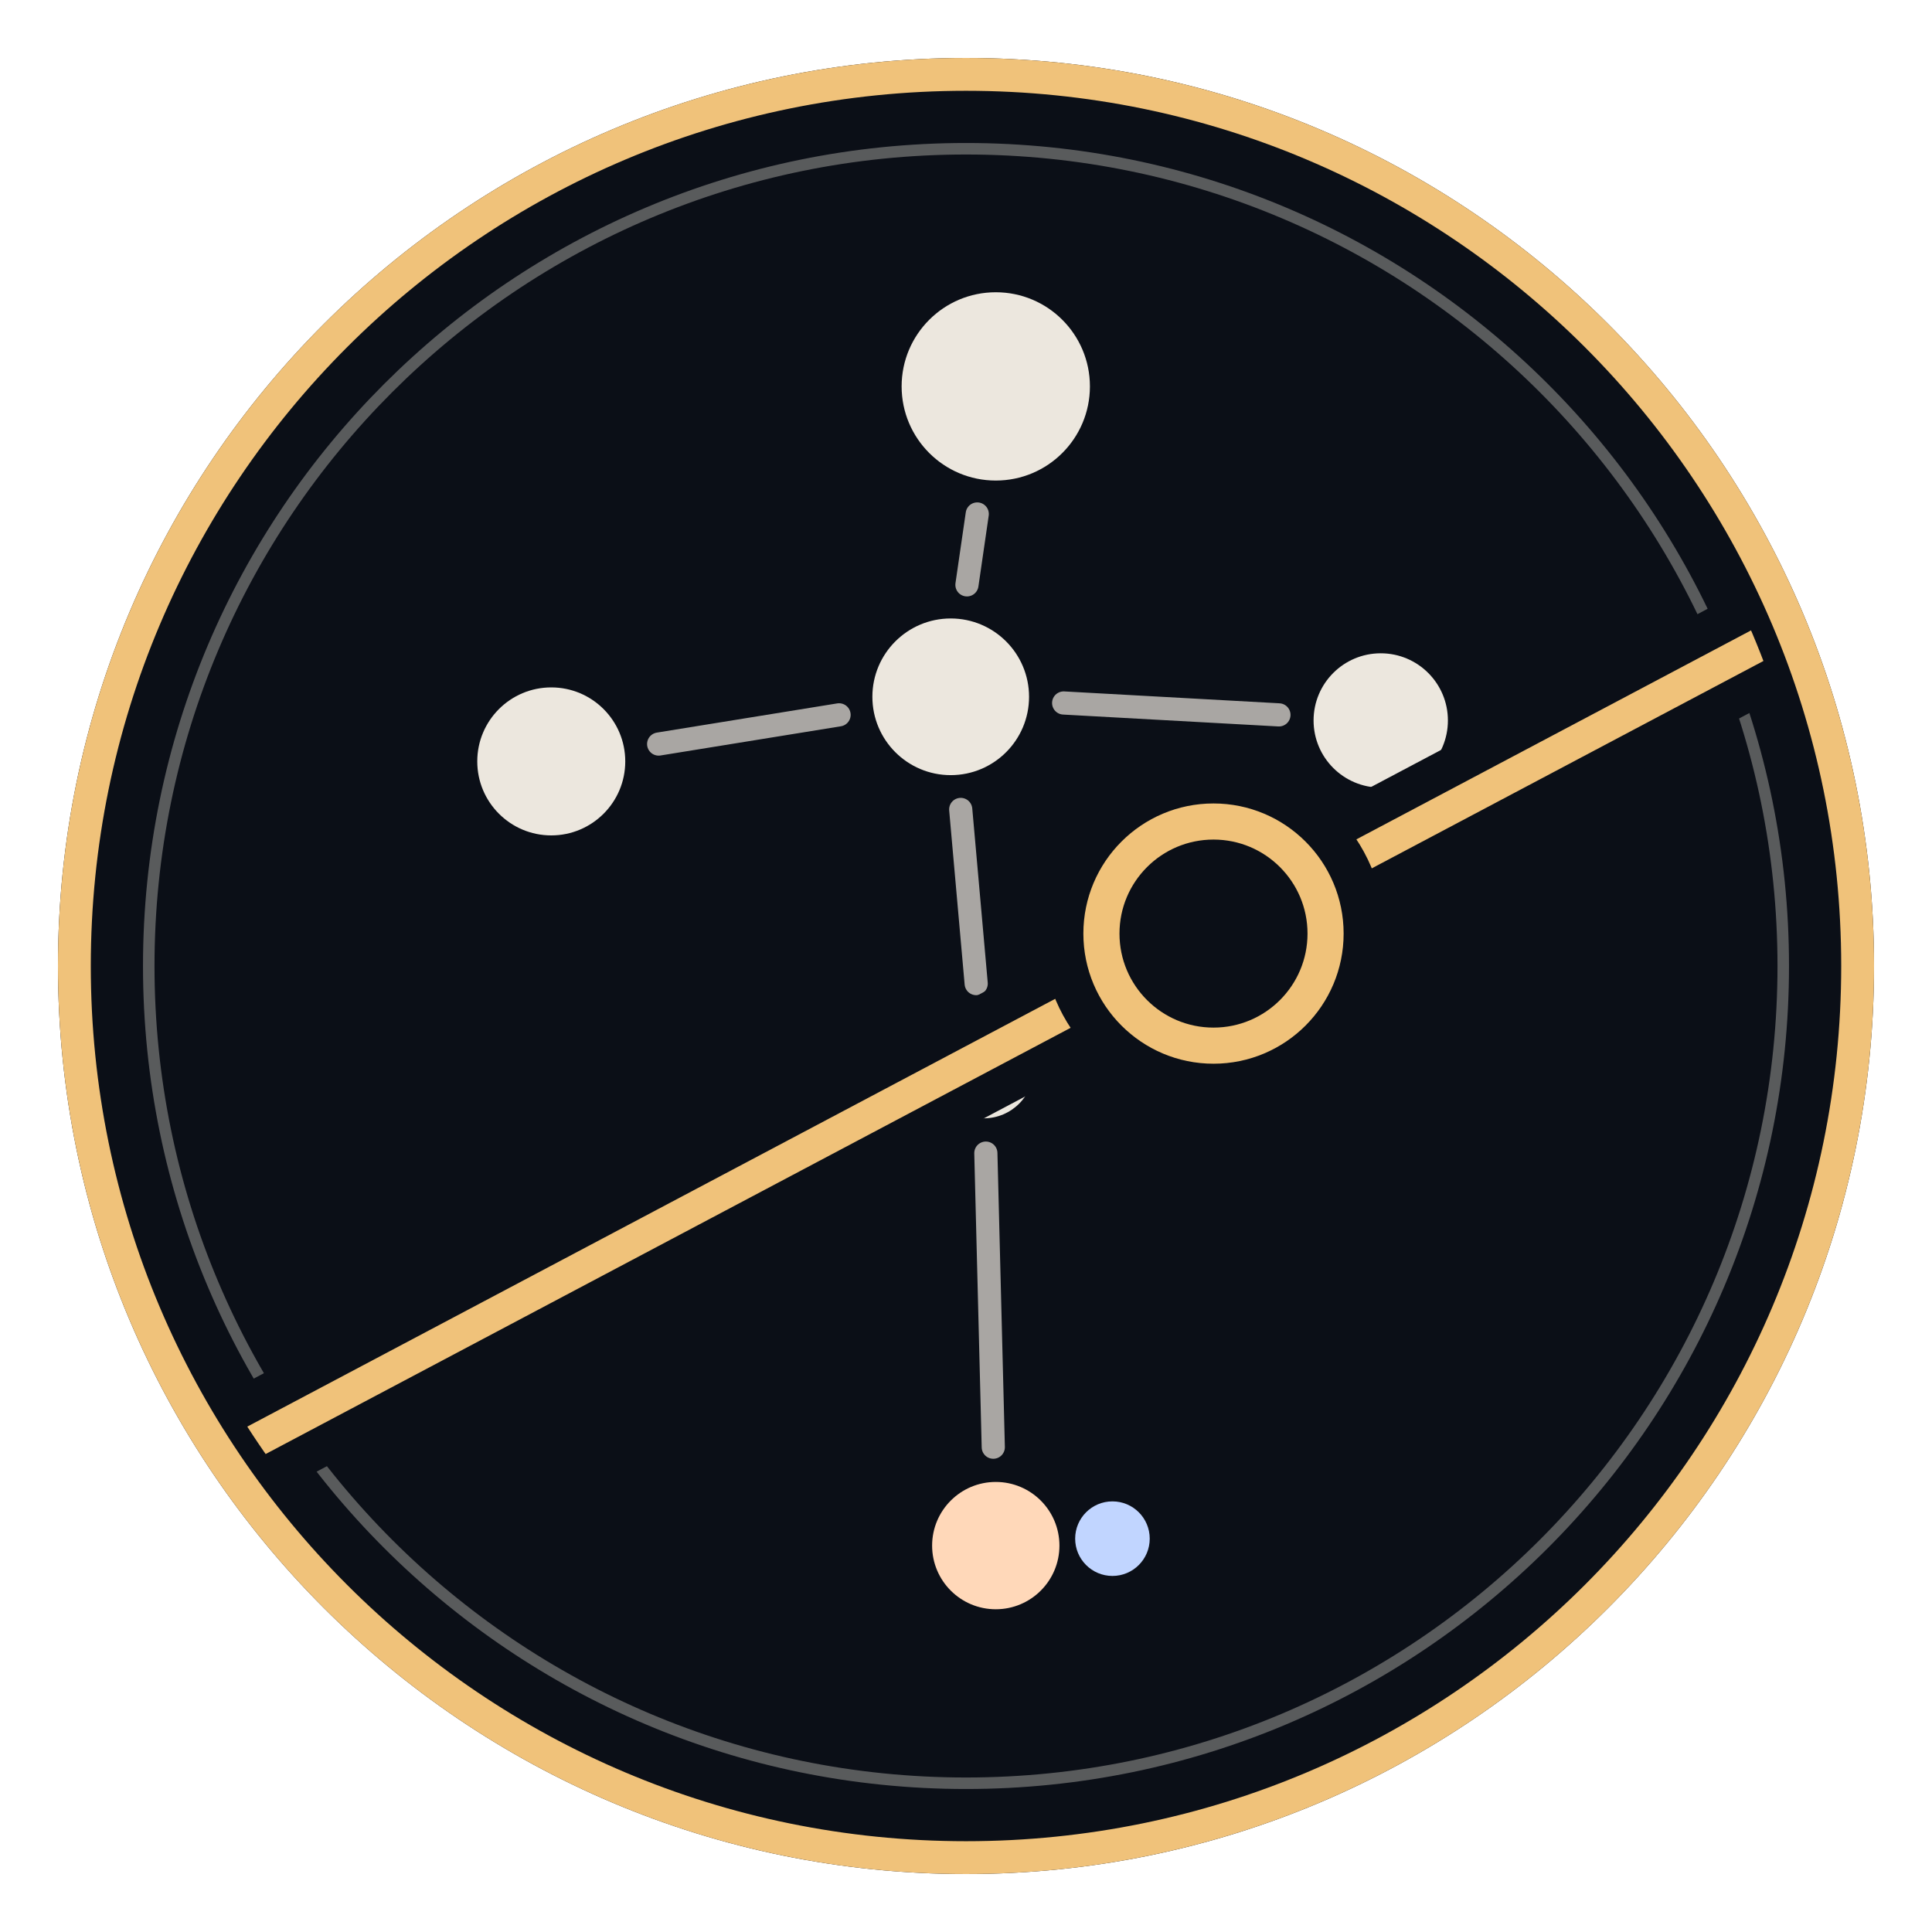
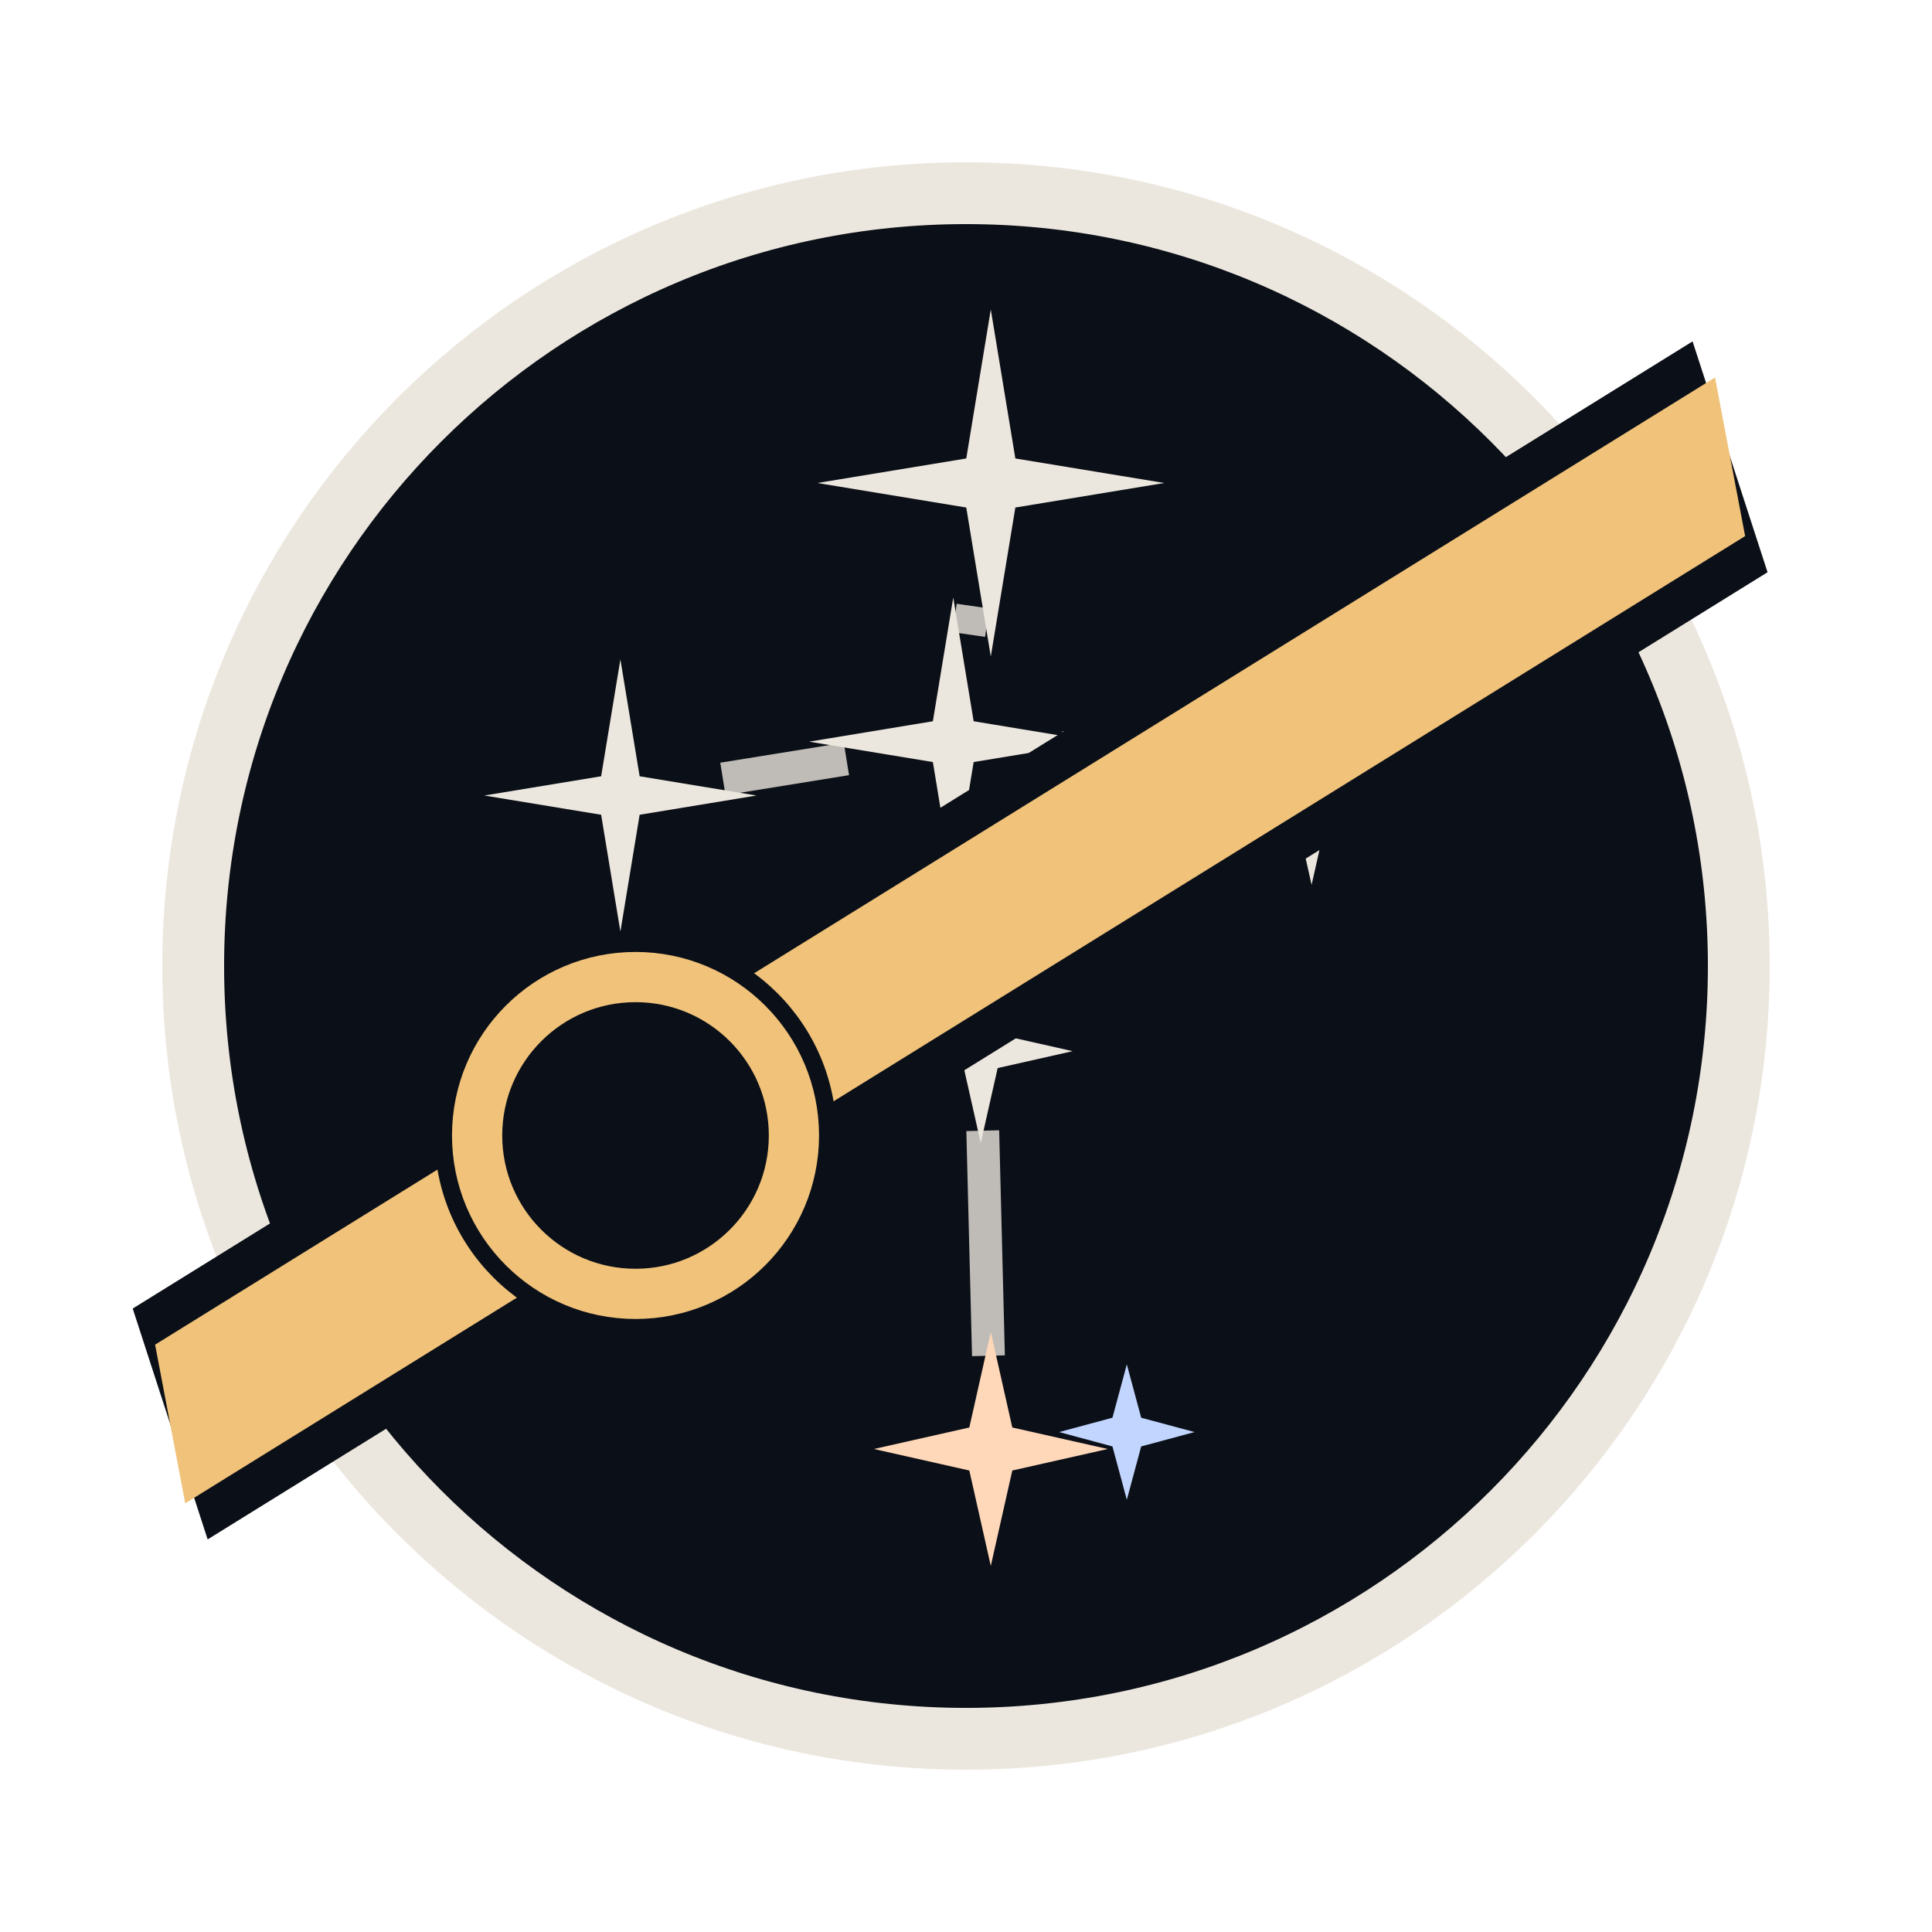
- <svg xmlns="http://www.w3.org/2000/svg" viewBox="0 0 512 512" role="img" aria-label="Cygnus mark: the Northern Cross badged, with a transit chord at 27.9 degrees (seed 20260931)">
-   <defs>
-     <clipPath id="badge-20260931-ece7de">
-       <circle cx="256.0" cy="256.0" r="226.20" />
-     </clipPath>
-   </defs>
-   <circle cx="256.0" cy="256.0" r="240.64" fill="#0b0f17" />
-   <circle cx="256.0" cy="256.0" r="236.29" fill="none" stroke="#f0c27a" stroke-width="8.70" />
-   <circle cx="256.0" cy="256.0" r="216.58" fill="none" stroke="#ece7de" stroke-width="3.05" opacity=".35" />
-   <g clip-path="url(#badge-20260931-ece7de)">
-     <line x1="258.98" y1="136.21" x2="256.25" y2="154.99" stroke="#ece7de" stroke-width="6.14" stroke-linecap="round" opacity=".7" />
-     <line x1="254.60" y1="214.51" x2="258.70" y2="260.66" stroke="#ece7de" stroke-width="6.14" stroke-linecap="round" opacity=".7" />
-     <line x1="261.26" y1="305.59" x2="263.23" y2="383.52" stroke="#ece7de" stroke-width="6.14" stroke-linecap="round" opacity=".7" />
-     <line x1="338.93" y1="189.45" x2="281.88" y2="186.30" stroke="#ece7de" stroke-width="6.14" stroke-linecap="round" opacity=".7" />
-     <line x1="222.36" y1="189.44" x2="174.55" y2="197.18" stroke="#ece7de" stroke-width="6.14" stroke-linecap="round" opacity=".7" />
-     <circle cx="263.89" cy="102.40" r="24.95" fill="#ece7de" />
-     <circle cx="251.95" cy="184.66" r="20.76" fill="#ece7de" />
-     <circle cx="146.09" cy="201.78" r="19.61" fill="#ece7de" />
-     <circle cx="365.91" cy="190.93" r="17.80" fill="#ece7de" />
-     <circle cx="260.69" cy="283.08" r="13.29" fill="#ece7de" />
-     <circle cx="263.89" cy="409.60" r="16.87" fill="#ffd8b9" />
-     <circle cx="294.81" cy="407.76" r="9.88" fill="#c1d5ff" />
-     <line x1="54.14" y1="389.02" x2="479.48" y2="163.81" stroke="#0b0f17" stroke-width="29.59" />
-     <line x1="54.14" y1="389.02" x2="479.48" y2="163.81" stroke="#f0c27a" stroke-width="8.70" stroke-linecap="round" />
-     <circle cx="321.59" cy="247.41" r="45.36" fill="#0b0f17" />
-     <circle cx="321.59" cy="247.41" r="29.70" fill="#0b0f17" stroke="#f0c27a" stroke-width="9.57" />
-   </g>
+ <svg xmlns="http://www.w3.org/2000/svg" viewBox="0 0 512 512" role="img" aria-label="Cygnus mark: the Northern Cross badged, struck by a transit at 31.8 degrees (seed 20260931)">
+   <circle cx="256.0" cy="256.0" r="204.80" fill="#0b0f17" stroke="#ece7de" stroke-width="16.38" />
+   <line x1="257.84" y1="160.63" x2="256.75" y2="168.16" stroke="#ece7de" stroke-width="8.70" stroke-linecap="butt" opacity=".8" />
+   <line x1="255.16" y1="225.12" x2="258.05" y2="257.58" stroke="#ece7de" stroke-width="8.70" stroke-linecap="butt" opacity=".8" />
+   <line x1="260.44" y1="299.64" x2="261.95" y2="359.29" stroke="#ece7de" stroke-width="8.70" stroke-linecap="butt" opacity=".8" />
+   <line x1="321.96" y1="200.37" x2="281.27" y2="198.12" stroke="#ece7de" stroke-width="8.70" stroke-linecap="butt" opacity=".8" />
+   <line x1="224.31" y1="201.13" x2="191.57" y2="206.42" stroke="#ece7de" stroke-width="8.70" stroke-linecap="butt" opacity=".8" />
+   <polygon points="262.57,82.02 269.08,121.50 308.55,128.00 269.08,134.50 262.57,173.98 256.07,134.50 216.60,128.00 256.07,121.50" fill="#ece7de" />
+   <polygon points="252.62,158.35 258.03,191.14 290.82,196.55 258.03,201.95 252.62,234.74 247.22,201.95 214.43,196.55 247.22,191.14" fill="#ece7de" />
+   <polygon points="164.41,174.75 169.51,205.72 200.48,210.82 169.51,215.92 164.41,246.88 159.31,215.92 128.35,210.82 159.31,205.72" fill="#ece7de" />
+   <polygon points="347.59,169.07 353.60,195.77 380.30,201.78 353.60,207.79 347.59,234.49 341.58,207.79 314.88,201.78 341.58,195.77" fill="#ece7de" />
+   <polygon points="259.91,254.22 264.39,274.09 284.26,278.57 264.39,283.05 259.91,302.92 255.43,283.05 235.56,278.57 255.43,274.09" fill="#ece7de" />
+   <polygon points="262.57,353.01 268.27,378.30 293.56,384.00 268.27,389.70 262.57,414.99 256.88,389.70 231.59,384.00 256.88,378.30" fill="#ffd8b9" />
+   <polygon points="298.62,361.57 302.43,375.71 316.57,379.51 302.43,383.32 298.62,397.46 294.81,383.32 280.68,379.51 294.81,375.71" fill="#c1d5ff" />
+   <polygon points="55.03,407.96 468.42,151.65 448.55,90.47 35.17,346.78" fill="#0b0f17" />
+   <polygon points="49.09,398.39 462.48,142.07 454.49,100.04 41.10,356.35" fill="#f0c27a" />
+   <circle cx="168.42" cy="300.91" r="53.25" fill="#0b0f17" />
+   <circle cx="168.42" cy="300.91" r="41.98" fill="#0b0f17" stroke="#f0c27a" stroke-width="13.31" />
</svg>
